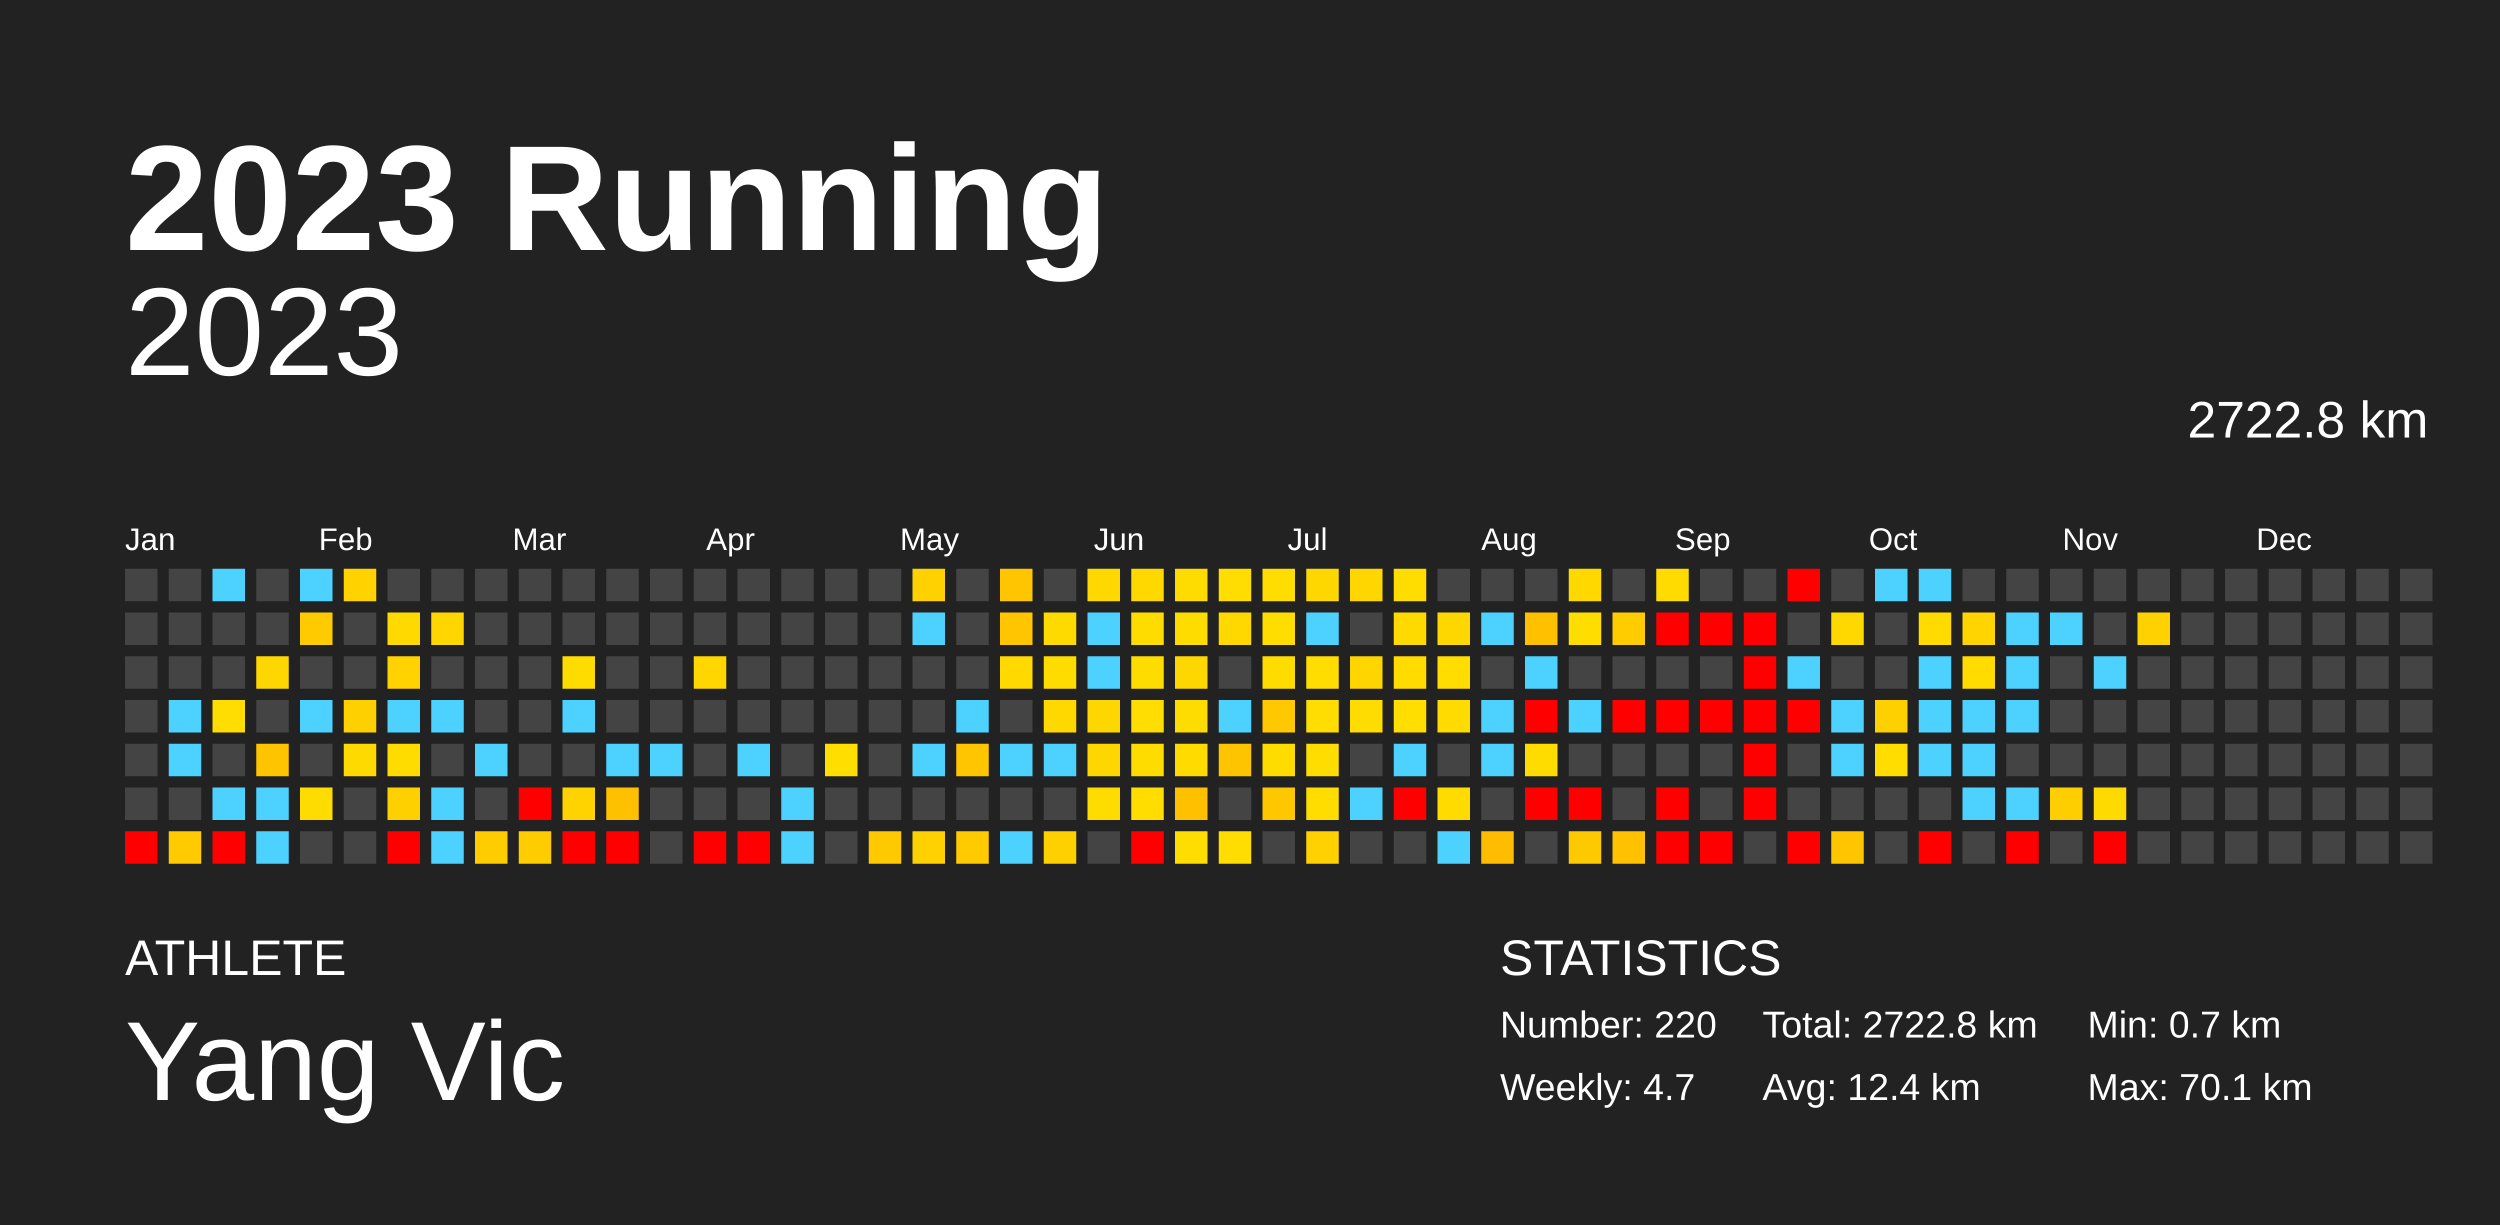
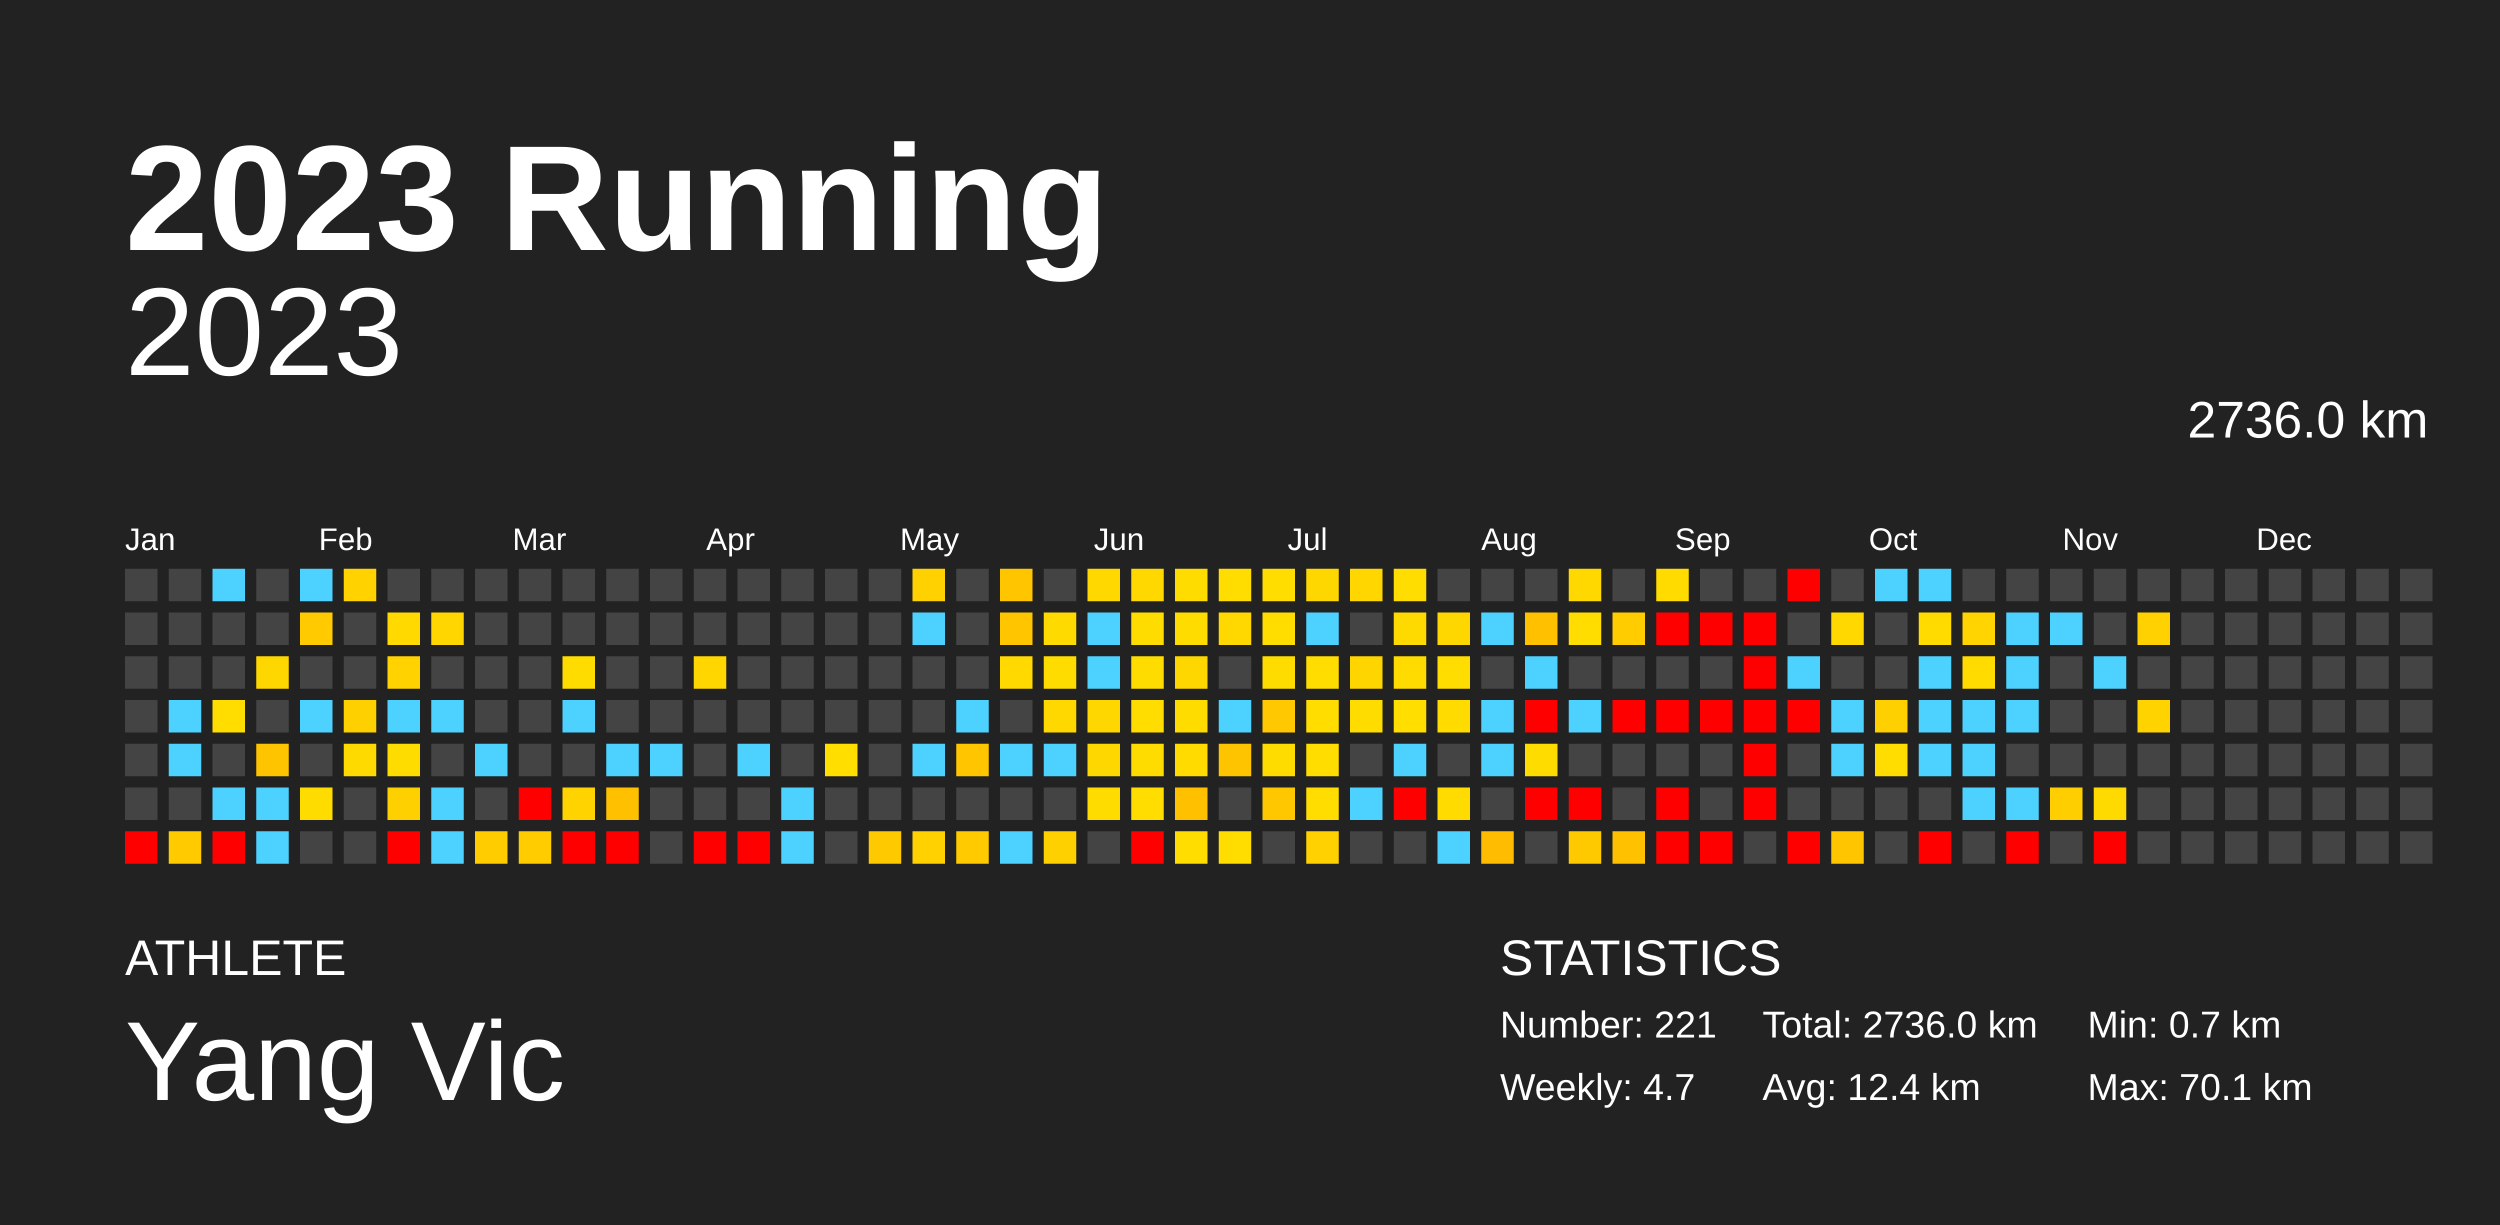
<svg xmlns="http://www.w3.org/2000/svg" baseProfile="full" height="98mm" version="1.1" viewBox="0,0,200,98" width="200mm">
  <defs />
  <rect fill="#222222" height="98" width="200" x="0" y="0" />
  <text fill="#FFFFFF" style="font-size:12px; font-family:Arial; font-weight:bold;" x="10" y="20">2023 Running</text>
  <text fill="#FFFFFF" style="font-size:4px; font-family:Arial" x="10" y="78">ATHLETE</text>
  <text fill="#FFFFFF" style="font-size:9px; font-family:Arial" x="10" y="88">Yang Vic</text>
  <text fill="#FFFFFF" style="font-size:4px; font-family:Arial" x="120" y="78">STATISTICS</text>
-   <text fill="#FFFFFF" style="font-size:3px; font-family:Arial" x="120" y="83">Number: 220</text>
+   <text fill="#FFFFFF" style="font-size:3px; font-family:Arial" x="120" y="83">Number: 221</text>
  <text fill="#FFFFFF" style="font-size:3px; font-family:Arial" x="120" y="88">Weekly: 4.7</text>
-   <text fill="#FFFFFF" style="font-size:3px; font-family:Arial" x="141" y="83">Total: 2722.8 km</text>
+   <text fill="#FFFFFF" style="font-size:3px; font-family:Arial" x="141" y="83">Total: 2736.0 km</text>
  <text fill="#FFFFFF" style="font-size:3px; font-family:Arial" x="141" y="88">Avg: 12.4 km</text>
  <text fill="#FFFFFF" style="font-size:3px; font-family:Arial" x="167" y="83">Min: 0.7 km</text>
  <text fill="#FFFFFF" style="font-size:3px; font-family:Arial" x="167" y="88">Max: 70.1 km</text>
  <text alignment-baseline="hanging" fill="#FFFFFF" style="font-size:10.0px; font-family:Arial;" x="10" y="30">2023</text>
-   <text alignment-baseline="hanging" fill="#FFFFFF" style="font-size:4.125px; font-family:Arial;" x="175" y="35">2722.8 km</text>
+   <text alignment-baseline="hanging" fill="#FFFFFF" style="font-size:4.125px; font-family:Arial;" x="175" y="35">2736.0 km</text>
  <text fill="#FFFFFF" style="font-size:2.5px; font-family:Arial" x="10.0" y="44">Jan</text>
  <text fill="#FFFFFF" style="font-size:2.5px; font-family:Arial" x="25.5" y="44">Feb</text>
  <text fill="#FFFFFF" style="font-size:2.5px; font-family:Arial" x="41.0" y="44">Mar</text>
  <text fill="#FFFFFF" style="font-size:2.5px; font-family:Arial" x="56.5" y="44">Apr</text>
  <text fill="#FFFFFF" style="font-size:2.5px; font-family:Arial" x="72.0" y="44">May</text>
  <text fill="#FFFFFF" style="font-size:2.5px; font-family:Arial" x="87.5" y="44">Jun</text>
  <text fill="#FFFFFF" style="font-size:2.5px; font-family:Arial" x="103.0" y="44">Jul</text>
  <text fill="#FFFFFF" style="font-size:2.5px; font-family:Arial" x="118.5" y="44">Aug</text>
  <text fill="#FFFFFF" style="font-size:2.5px; font-family:Arial" x="134.0" y="44">Sep</text>
  <text fill="#FFFFFF" style="font-size:2.5px; font-family:Arial" x="149.5" y="44">Oct</text>
  <text fill="#FFFFFF" style="font-size:2.5px; font-family:Arial" x="165.0" y="44">Nov</text>
  <text fill="#FFFFFF" style="font-size:2.5px; font-family:Arial" x="180.5" y="44">Dec</text>
  <rect fill="#444444" height="2.6" width="2.6" x="10.0" y="45.5" />
  <rect fill="#444444" height="2.6" width="2.6" x="10.0" y="49.0" />
  <rect fill="#444444" height="2.6" width="2.6" x="10.0" y="52.5" />
  <rect fill="#444444" height="2.6" width="2.6" x="10.0" y="56.0" />
  <rect fill="#444444" height="2.6" width="2.6" x="10.0" y="59.5" />
  <rect fill="#444444" height="2.6" width="2.6" x="10.0" y="63.0" />
  <rect fill="red" height="2.6" width="2.6" x="10.0" y="66.5" />
  <rect fill="#444444" height="2.6" width="2.6" x="13.5" y="45.5" />
  <rect fill="#444444" height="2.6" width="2.6" x="13.5" y="49.0" />
  <rect fill="#444444" height="2.6" width="2.6" x="13.5" y="52.5" />
  <rect fill="#4dd2ff" height="2.6" width="2.6" x="13.5" y="56.0" />
  <rect fill="#4dd2ff" height="2.6" width="2.6" x="13.5" y="59.5" />
  <rect fill="#444444" height="2.6" width="2.6" x="13.5" y="63.0" />
  <rect fill="#ffcb00" height="2.6" width="2.6" x="13.5" y="66.5" />
  <rect fill="#4dd2ff" height="2.6" width="2.6" x="17.0" y="45.5" />
  <rect fill="#444444" height="2.6" width="2.6" x="17.0" y="49.0" />
  <rect fill="#444444" height="2.6" width="2.6" x="17.0" y="52.5" />
  <rect fill="#ffdd00" height="2.6" width="2.6" x="17.0" y="56.0" />
  <rect fill="#444444" height="2.6" width="2.6" x="17.0" y="59.5" />
  <rect fill="#4dd2ff" height="2.6" width="2.6" x="17.0" y="63.0" />
  <rect fill="red" height="2.6" width="2.6" x="17.0" y="66.5" />
  <rect fill="#444444" height="2.6" width="2.6" x="20.5" y="45.5" />
  <rect fill="#444444" height="2.6" width="2.6" x="20.5" y="49.0" />
  <rect fill="#ffd700" height="2.6" width="2.6" x="20.5" y="52.5" />
  <rect fill="#444444" height="2.6" width="2.6" x="20.5" y="56.0" />
  <rect fill="#ffc400" height="2.6" width="2.6" x="20.5" y="59.5" />
  <rect fill="#4dd2ff" height="2.6" width="2.6" x="20.5" y="63.0" />
  <rect fill="#4dd2ff" height="2.6" width="2.6" x="20.5" y="66.5" />
  <rect fill="#4dd2ff" height="2.6" width="2.6" x="24.0" y="45.5" />
  <rect fill="#ffcb00" height="2.6" width="2.6" x="24.0" y="49.0" />
  <rect fill="#444444" height="2.6" width="2.6" x="24.0" y="52.5" />
  <rect fill="#4dd2ff" height="2.6" width="2.6" x="24.0" y="56.0" />
  <rect fill="#444444" height="2.6" width="2.6" x="24.0" y="59.5" />
  <rect fill="#ffdc00" height="2.6" width="2.6" x="24.0" y="63.0" />
  <rect fill="#444444" height="2.6" width="2.6" x="24.0" y="66.5" />
  <rect fill="#ffd200" height="2.6" width="2.6" x="27.5" y="45.5" />
  <rect fill="#444444" height="2.6" width="2.6" x="27.5" y="49.0" />
  <rect fill="#444444" height="2.6" width="2.6" x="27.5" y="52.5" />
  <rect fill="#ffd000" height="2.6" width="2.6" x="27.5" y="56.0" />
  <rect fill="#ffda00" height="2.6" width="2.6" x="27.5" y="59.5" />
  <rect fill="#444444" height="2.6" width="2.6" x="27.5" y="63.0" />
  <rect fill="#444444" height="2.6" width="2.6" x="27.5" y="66.5" />
  <rect fill="#444444" height="2.6" width="2.6" x="31.0" y="45.5" />
  <rect fill="#ffd900" height="2.6" width="2.6" x="31.0" y="49.0" />
  <rect fill="#ffd200" height="2.6" width="2.6" x="31.0" y="52.5" />
  <rect fill="#4dd2ff" height="2.6" width="2.6" x="31.0" y="56.0" />
  <rect fill="#ffdc00" height="2.6" width="2.6" x="31.0" y="59.5" />
  <rect fill="#ffd000" height="2.6" width="2.6" x="31.0" y="63.0" />
  <rect fill="red" height="2.6" width="2.6" x="31.0" y="66.5" />
  <rect fill="#444444" height="2.6" width="2.6" x="34.5" y="45.5" />
  <rect fill="#ffd600" height="2.6" width="2.6" x="34.5" y="49.0" />
  <rect fill="#444444" height="2.6" width="2.6" x="34.5" y="52.5" />
  <rect fill="#4dd2ff" height="2.6" width="2.6" x="34.5" y="56.0" />
  <rect fill="#444444" height="2.6" width="2.6" x="34.5" y="59.5" />
  <rect fill="#4dd2ff" height="2.6" width="2.6" x="34.5" y="63.0" />
  <rect fill="#4dd2ff" height="2.6" width="2.6" x="34.5" y="66.5" />
  <rect fill="#444444" height="2.6" width="2.6" x="38.0" y="45.5" />
  <rect fill="#444444" height="2.6" width="2.6" x="38.0" y="49.0" />
  <rect fill="#444444" height="2.6" width="2.6" x="38.0" y="52.5" />
  <rect fill="#444444" height="2.6" width="2.6" x="38.0" y="56.0" />
  <rect fill="#4dd2ff" height="2.6" width="2.6" x="38.0" y="59.5" />
  <rect fill="#444444" height="2.6" width="2.6" x="38.0" y="63.0" />
  <rect fill="#ffcc00" height="2.6" width="2.6" x="38.0" y="66.5" />
  <rect fill="#444444" height="2.6" width="2.6" x="41.5" y="45.5" />
  <rect fill="#444444" height="2.6" width="2.6" x="41.5" y="49.0" />
  <rect fill="#444444" height="2.6" width="2.6" x="41.5" y="52.5" />
  <rect fill="#444444" height="2.6" width="2.6" x="41.5" y="56.0" />
  <rect fill="#444444" height="2.6" width="2.6" x="41.5" y="59.5" />
  <rect fill="red" height="2.6" width="2.6" x="41.5" y="63.0" />
  <rect fill="#ffcc00" height="2.6" width="2.6" x="41.5" y="66.5" />
  <rect fill="#444444" height="2.6" width="2.6" x="45.0" y="45.5" />
  <rect fill="#444444" height="2.6" width="2.6" x="45.0" y="49.0" />
  <rect fill="#ffdc00" height="2.6" width="2.6" x="45.0" y="52.5" />
  <rect fill="#4dd2ff" height="2.6" width="2.6" x="45.0" y="56.0" />
  <rect fill="#444444" height="2.6" width="2.6" x="45.0" y="59.5" />
  <rect fill="#ffd300" height="2.6" width="2.6" x="45.0" y="63.0" />
  <rect fill="red" height="2.6" width="2.6" x="45.0" y="66.5" />
  <rect fill="#444444" height="2.6" width="2.6" x="48.5" y="45.5" />
  <rect fill="#444444" height="2.6" width="2.6" x="48.5" y="49.0" />
  <rect fill="#444444" height="2.6" width="2.6" x="48.5" y="52.5" />
  <rect fill="#444444" height="2.6" width="2.6" x="48.5" y="56.0" />
  <rect fill="#4dd2ff" height="2.6" width="2.6" x="48.5" y="59.5" />
  <rect fill="#ffc000" height="2.6" width="2.6" x="48.5" y="63.0" />
  <rect fill="red" height="2.6" width="2.6" x="48.5" y="66.5" />
  <rect fill="#444444" height="2.6" width="2.6" x="52.0" y="45.5" />
  <rect fill="#444444" height="2.6" width="2.6" x="52.0" y="49.0" />
  <rect fill="#444444" height="2.6" width="2.6" x="52.0" y="52.5" />
  <rect fill="#444444" height="2.6" width="2.6" x="52.0" y="56.0" />
  <rect fill="#4dd2ff" height="2.6" width="2.6" x="52.0" y="59.5" />
  <rect fill="#444444" height="2.6" width="2.6" x="52.0" y="63.0" />
  <rect fill="#444444" height="2.6" width="2.6" x="52.0" y="66.5" />
  <rect fill="#444444" height="2.6" width="2.6" x="55.5" y="45.5" />
  <rect fill="#444444" height="2.6" width="2.6" x="55.5" y="49.0" />
  <rect fill="#ffd600" height="2.6" width="2.6" x="55.5" y="52.5" />
  <rect fill="#444444" height="2.6" width="2.6" x="55.5" y="56.0" />
  <rect fill="#444444" height="2.6" width="2.6" x="55.5" y="59.5" />
  <rect fill="#444444" height="2.6" width="2.6" x="55.5" y="63.0" />
  <rect fill="red" height="2.6" width="2.6" x="55.5" y="66.5" />
  <rect fill="#444444" height="2.6" width="2.6" x="59.0" y="45.5" />
  <rect fill="#444444" height="2.6" width="2.6" x="59.0" y="49.0" />
  <rect fill="#444444" height="2.6" width="2.6" x="59.0" y="52.5" />
  <rect fill="#444444" height="2.6" width="2.6" x="59.0" y="56.0" />
  <rect fill="#4dd2ff" height="2.6" width="2.6" x="59.0" y="59.5" />
  <rect fill="#444444" height="2.6" width="2.6" x="59.0" y="63.0" />
  <rect fill="red" height="2.6" width="2.6" x="59.0" y="66.5" />
  <rect fill="#444444" height="2.6" width="2.6" x="62.5" y="45.5" />
  <rect fill="#444444" height="2.6" width="2.6" x="62.5" y="49.0" />
  <rect fill="#444444" height="2.6" width="2.6" x="62.5" y="52.5" />
  <rect fill="#444444" height="2.6" width="2.6" x="62.5" y="56.0" />
  <rect fill="#444444" height="2.6" width="2.6" x="62.5" y="59.5" />
  <rect fill="#4dd2ff" height="2.6" width="2.6" x="62.5" y="63.0" />
  <rect fill="#4dd2ff" height="2.6" width="2.6" x="62.5" y="66.5" />
  <rect fill="#444444" height="2.6" width="2.6" x="66.0" y="45.5" />
  <rect fill="#444444" height="2.6" width="2.6" x="66.0" y="49.0" />
  <rect fill="#444444" height="2.6" width="2.6" x="66.0" y="52.5" />
  <rect fill="#444444" height="2.6" width="2.6" x="66.0" y="56.0" />
  <rect fill="#ffde00" height="2.6" width="2.6" x="66.0" y="59.5" />
  <rect fill="#444444" height="2.6" width="2.6" x="66.0" y="63.0" />
  <rect fill="#444444" height="2.6" width="2.6" x="66.0" y="66.5" />
  <rect fill="#444444" height="2.6" width="2.6" x="69.5" y="45.5" />
  <rect fill="#444444" height="2.6" width="2.6" x="69.5" y="49.0" />
  <rect fill="#444444" height="2.6" width="2.6" x="69.5" y="52.5" />
  <rect fill="#444444" height="2.6" width="2.6" x="69.5" y="56.0" />
  <rect fill="#444444" height="2.6" width="2.6" x="69.5" y="59.5" />
  <rect fill="#444444" height="2.6" width="2.6" x="69.5" y="63.0" />
  <rect fill="#ffc900" height="2.6" width="2.6" x="69.5" y="66.5" />
  <rect fill="#ffd100" height="2.6" width="2.6" x="73.0" y="45.5" />
  <rect fill="#4dd2ff" height="2.6" width="2.6" x="73.0" y="49.0" />
  <rect fill="#444444" height="2.6" width="2.6" x="73.0" y="52.5" />
  <rect fill="#444444" height="2.6" width="2.6" x="73.0" y="56.0" />
  <rect fill="#4dd2ff" height="2.6" width="2.6" x="73.0" y="59.5" />
  <rect fill="#444444" height="2.6" width="2.6" x="73.0" y="63.0" />
  <rect fill="#ffd100" height="2.6" width="2.6" x="73.0" y="66.5" />
  <rect fill="#444444" height="2.6" width="2.6" x="76.5" y="45.5" />
  <rect fill="#444444" height="2.6" width="2.6" x="76.5" y="49.0" />
  <rect fill="#444444" height="2.6" width="2.6" x="76.5" y="52.5" />
  <rect fill="#4dd2ff" height="2.6" width="2.6" x="76.5" y="56.0" />
  <rect fill="#ffc600" height="2.6" width="2.6" x="76.5" y="59.5" />
  <rect fill="#444444" height="2.6" width="2.6" x="76.5" y="63.0" />
  <rect fill="#ffcb00" height="2.6" width="2.6" x="76.5" y="66.5" />
  <rect fill="#ffc600" height="2.6" width="2.6" x="80.0" y="45.5" />
  <rect fill="#ffc600" height="2.6" width="2.6" x="80.0" y="49.0" />
  <rect fill="#ffd900" height="2.6" width="2.6" x="80.0" y="52.5" />
  <rect fill="#444444" height="2.6" width="2.6" x="80.0" y="56.0" />
  <rect fill="#4dd2ff" height="2.6" width="2.6" x="80.0" y="59.5" />
  <rect fill="#444444" height="2.6" width="2.6" x="80.0" y="63.0" />
  <rect fill="#4dd2ff" height="2.6" width="2.6" x="80.0" y="66.5" />
  <rect fill="#444444" height="2.6" width="2.6" x="83.5" y="45.5" />
  <rect fill="#ffda00" height="2.6" width="2.6" x="83.5" y="49.0" />
  <rect fill="#ffdc00" height="2.6" width="2.6" x="83.5" y="52.5" />
  <rect fill="#ffd800" height="2.6" width="2.6" x="83.5" y="56.0" />
  <rect fill="#4dd2ff" height="2.6" width="2.6" x="83.5" y="59.5" />
  <rect fill="#444444" height="2.6" width="2.6" x="83.5" y="63.0" />
  <rect fill="#ffd000" height="2.6" width="2.6" x="83.5" y="66.5" />
  <rect fill="#ffd800" height="2.6" width="2.6" x="87.0" y="45.5" />
  <rect fill="#4dd2ff" height="2.6" width="2.6" x="87.0" y="49.0" />
  <rect fill="#4dd2ff" height="2.6" width="2.6" x="87.0" y="52.5" />
  <rect fill="#ffd700" height="2.6" width="2.6" x="87.0" y="56.0" />
  <rect fill="#ffd700" height="2.6" width="2.6" x="87.0" y="59.5" />
  <rect fill="#ffdc00" height="2.6" width="2.6" x="87.0" y="63.0" />
  <rect fill="#444444" height="2.6" width="2.6" x="87.0" y="66.5" />
  <rect fill="#ffd800" height="2.6" width="2.6" x="90.5" y="45.5" />
  <rect fill="#ffdc00" height="2.6" width="2.6" x="90.5" y="49.0" />
  <rect fill="#ffdc00" height="2.6" width="2.6" x="90.5" y="52.5" />
  <rect fill="#ffdd00" height="2.6" width="2.6" x="90.5" y="56.0" />
  <rect fill="#ffdc00" height="2.6" width="2.6" x="90.5" y="59.5" />
  <rect fill="#ffdd00" height="2.6" width="2.6" x="90.5" y="63.0" />
  <rect fill="red" height="2.6" width="2.6" x="90.5" y="66.5" />
  <rect fill="#ffdc00" height="2.6" width="2.6" x="94.0" y="45.5" />
  <rect fill="#ffdc00" height="2.6" width="2.6" x="94.0" y="49.0" />
  <rect fill="#ffd700" height="2.6" width="2.6" x="94.0" y="52.5" />
  <rect fill="#ffdc00" height="2.6" width="2.6" x="94.0" y="56.0" />
  <rect fill="#ffdb00" height="2.6" width="2.6" x="94.0" y="59.5" />
  <rect fill="#ffc000" height="2.6" width="2.6" x="94.0" y="63.0" />
  <rect fill="#ffdd00" height="2.6" width="2.6" x="94.0" y="66.5" />
  <rect fill="#ffdd00" height="2.6" width="2.6" x="97.5" y="45.5" />
  <rect fill="#ffd800" height="2.6" width="2.6" x="97.5" y="49.0" />
  <rect fill="#444444" height="2.6" width="2.6" x="97.5" y="52.5" />
  <rect fill="#4dd2ff" height="2.6" width="2.6" x="97.5" y="56.0" />
  <rect fill="#ffc400" height="2.6" width="2.6" x="97.5" y="59.5" />
  <rect fill="#444444" height="2.6" width="2.6" x="97.5" y="63.0" />
  <rect fill="#ffdd00" height="2.6" width="2.6" x="97.5" y="66.5" />
  <rect fill="#ffdd00" height="2.6" width="2.6" x="101.0" y="45.5" />
  <rect fill="#ffdd00" height="2.6" width="2.6" x="101.0" y="49.0" />
  <rect fill="#ffdc00" height="2.6" width="2.6" x="101.0" y="52.5" />
  <rect fill="#ffc800" height="2.6" width="2.6" x="101.0" y="56.0" />
  <rect fill="#ffdc00" height="2.6" width="2.6" x="101.0" y="59.5" />
  <rect fill="#ffc700" height="2.6" width="2.6" x="101.0" y="63.0" />
  <rect fill="#444444" height="2.6" width="2.6" x="101.0" y="66.5" />
  <rect fill="#ffd700" height="2.6" width="2.6" x="104.5" y="45.5" />
  <rect fill="#4dd2ff" height="2.6" width="2.6" x="104.5" y="49.0" />
  <rect fill="#ffdd00" height="2.6" width="2.6" x="104.5" y="52.5" />
  <rect fill="#ffdd00" height="2.6" width="2.6" x="104.5" y="56.0" />
  <rect fill="#ffdd00" height="2.6" width="2.6" x="104.5" y="59.5" />
  <rect fill="#ffdd00" height="2.6" width="2.6" x="104.5" y="63.0" />
  <rect fill="#ffd100" height="2.6" width="2.6" x="104.5" y="66.5" />
  <rect fill="#ffd600" height="2.6" width="2.6" x="108.0" y="45.5" />
  <rect fill="#444444" height="2.6" width="2.6" x="108.0" y="49.0" />
  <rect fill="#ffd500" height="2.6" width="2.6" x="108.0" y="52.5" />
  <rect fill="#ffdc00" height="2.6" width="2.6" x="108.0" y="56.0" />
  <rect fill="#444444" height="2.6" width="2.6" x="108.0" y="59.5" />
  <rect fill="#4dd2ff" height="2.6" width="2.6" x="108.0" y="63.0" />
  <rect fill="#444444" height="2.6" width="2.6" x="108.0" y="66.5" />
  <rect fill="#ffdd00" height="2.6" width="2.6" x="111.5" y="45.5" />
  <rect fill="#ffda00" height="2.6" width="2.6" x="111.5" y="49.0" />
  <rect fill="#ffdb00" height="2.6" width="2.6" x="111.5" y="52.5" />
  <rect fill="#ffde00" height="2.6" width="2.6" x="111.5" y="56.0" />
  <rect fill="#4dd2ff" height="2.6" width="2.6" x="111.5" y="59.5" />
  <rect fill="red" height="2.6" width="2.6" x="111.5" y="63.0" />
  <rect fill="#444444" height="2.6" width="2.6" x="111.5" y="66.5" />
  <rect fill="#444444" height="2.6" width="2.6" x="115.0" y="45.5" />
  <rect fill="#ffd700" height="2.6" width="2.6" x="115.0" y="49.0" />
  <rect fill="#ffdd00" height="2.6" width="2.6" x="115.0" y="52.5" />
  <rect fill="#ffdb00" height="2.6" width="2.6" x="115.0" y="56.0" />
  <rect fill="#444444" height="2.6" width="2.6" x="115.0" y="59.5" />
  <rect fill="#ffdb00" height="2.6" width="2.6" x="115.0" y="63.0" />
  <rect fill="#4dd2ff" height="2.6" width="2.6" x="115.0" y="66.5" />
  <rect fill="#444444" height="2.6" width="2.6" x="118.5" y="45.5" />
  <rect fill="#4dd2ff" height="2.6" width="2.6" x="118.5" y="49.0" />
  <rect fill="#444444" height="2.6" width="2.6" x="118.5" y="52.5" />
  <rect fill="#4dd2ff" height="2.6" width="2.6" x="118.5" y="56.0" />
  <rect fill="#4dd2ff" height="2.6" width="2.6" x="118.5" y="59.5" />
  <rect fill="#444444" height="2.6" width="2.6" x="118.5" y="63.0" />
  <rect fill="#ffbc00" height="2.6" width="2.6" x="118.5" y="66.5" />
  <rect fill="#444444" height="2.6" width="2.6" x="122.0" y="45.5" />
  <rect fill="#ffc000" height="2.6" width="2.6" x="122.0" y="49.0" />
  <rect fill="#4dd2ff" height="2.6" width="2.6" x="122.0" y="52.5" />
  <rect fill="red" height="2.6" width="2.6" x="122.0" y="56.0" />
  <rect fill="#ffdc00" height="2.6" width="2.6" x="122.0" y="59.5" />
  <rect fill="red" height="2.6" width="2.6" x="122.0" y="63.0" />
  <rect fill="#444444" height="2.6" width="2.6" x="122.0" y="66.5" />
  <rect fill="#ffd800" height="2.6" width="2.6" x="125.5" y="45.5" />
  <rect fill="#ffdd00" height="2.6" width="2.6" x="125.5" y="49.0" />
  <rect fill="#444444" height="2.6" width="2.6" x="125.5" y="52.5" />
  <rect fill="#4dd2ff" height="2.6" width="2.6" x="125.5" y="56.0" />
  <rect fill="#444444" height="2.6" width="2.6" x="125.5" y="59.5" />
  <rect fill="red" height="2.6" width="2.6" x="125.5" y="63.0" />
  <rect fill="#ffc900" height="2.6" width="2.6" x="125.5" y="66.5" />
  <rect fill="#444444" height="2.6" width="2.6" x="129.0" y="45.5" />
  <rect fill="#ffcc00" height="2.6" width="2.6" x="129.0" y="49.0" />
  <rect fill="#444444" height="2.6" width="2.6" x="129.0" y="52.5" />
  <rect fill="red" height="2.6" width="2.6" x="129.0" y="56.0" />
  <rect fill="#444444" height="2.6" width="2.6" x="129.0" y="59.5" />
  <rect fill="#444444" height="2.6" width="2.6" x="129.0" y="63.0" />
  <rect fill="#ffc100" height="2.6" width="2.6" x="129.0" y="66.5" />
  <rect fill="#ffdb00" height="2.6" width="2.6" x="132.5" y="45.5" />
  <rect fill="red" height="2.6" width="2.6" x="132.5" y="49.0" />
  <rect fill="#444444" height="2.6" width="2.6" x="132.5" y="52.5" />
  <rect fill="red" height="2.6" width="2.6" x="132.5" y="56.0" />
  <rect fill="#444444" height="2.6" width="2.6" x="132.5" y="59.5" />
  <rect fill="red" height="2.6" width="2.6" x="132.5" y="63.0" />
  <rect fill="red" height="2.6" width="2.6" x="132.5" y="66.5" />
  <rect fill="#444444" height="2.6" width="2.6" x="136.0" y="45.5" />
  <rect fill="red" height="2.6" width="2.6" x="136.0" y="49.0" />
  <rect fill="#444444" height="2.6" width="2.6" x="136.0" y="52.5" />
  <rect fill="red" height="2.6" width="2.6" x="136.0" y="56.0" />
  <rect fill="#444444" height="2.6" width="2.6" x="136.0" y="59.5" />
  <rect fill="#444444" height="2.6" width="2.6" x="136.0" y="63.0" />
  <rect fill="red" height="2.6" width="2.6" x="136.0" y="66.5" />
  <rect fill="#444444" height="2.6" width="2.6" x="139.5" y="45.5" />
  <rect fill="red" height="2.6" width="2.6" x="139.5" y="49.0" />
  <rect fill="red" height="2.6" width="2.6" x="139.5" y="52.5" />
  <rect fill="red" height="2.6" width="2.6" x="139.5" y="56.0" />
  <rect fill="red" height="2.6" width="2.6" x="139.5" y="59.5" />
  <rect fill="red" height="2.6" width="2.6" x="139.5" y="63.0" />
  <rect fill="#444444" height="2.6" width="2.6" x="139.5" y="66.5" />
  <rect fill="red" height="2.6" width="2.6" x="143.0" y="45.5" />
  <rect fill="#444444" height="2.6" width="2.6" x="143.0" y="49.0" />
  <rect fill="#4dd2ff" height="2.6" width="2.6" x="143.0" y="52.5" />
  <rect fill="red" height="2.6" width="2.6" x="143.0" y="56.0" />
  <rect fill="#444444" height="2.6" width="2.6" x="143.0" y="59.5" />
  <rect fill="#444444" height="2.6" width="2.6" x="143.0" y="63.0" />
  <rect fill="red" height="2.6" width="2.6" x="143.0" y="66.5" />
  <rect fill="#444444" height="2.6" width="2.6" x="146.5" y="45.5" />
  <rect fill="#ffd800" height="2.6" width="2.6" x="146.5" y="49.0" />
  <rect fill="#444444" height="2.6" width="2.6" x="146.5" y="52.5" />
  <rect fill="#4dd2ff" height="2.6" width="2.6" x="146.5" y="56.0" />
  <rect fill="#4dd2ff" height="2.6" width="2.6" x="146.5" y="59.5" />
  <rect fill="#444444" height="2.6" width="2.6" x="146.5" y="63.0" />
  <rect fill="#ffc600" height="2.6" width="2.6" x="146.5" y="66.5" />
  <rect fill="#4dd2ff" height="2.6" width="2.6" x="150.0" y="45.5" />
  <rect fill="#444444" height="2.6" width="2.6" x="150.0" y="49.0" />
  <rect fill="#444444" height="2.6" width="2.6" x="150.0" y="52.5" />
  <rect fill="#ffd000" height="2.6" width="2.6" x="150.0" y="56.0" />
  <rect fill="#ffdd00" height="2.6" width="2.6" x="150.0" y="59.5" />
  <rect fill="#444444" height="2.6" width="2.6" x="150.0" y="63.0" />
  <rect fill="#444444" height="2.6" width="2.6" x="150.0" y="66.5" />
  <rect fill="#4dd2ff" height="2.6" width="2.6" x="153.5" y="45.5" />
  <rect fill="#ffdb00" height="2.6" width="2.6" x="153.5" y="49.0" />
  <rect fill="#4dd2ff" height="2.6" width="2.6" x="153.5" y="52.5" />
  <rect fill="#4dd2ff" height="2.6" width="2.6" x="153.5" y="56.0" />
  <rect fill="#4dd2ff" height="2.6" width="2.6" x="153.5" y="59.5" />
  <rect fill="#444444" height="2.6" width="2.6" x="153.5" y="63.0" />
  <rect fill="red" height="2.6" width="2.6" x="153.5" y="66.5" />
  <rect fill="#444444" height="2.6" width="2.6" x="157.0" y="45.5" />
  <rect fill="#ffd400" height="2.6" width="2.6" x="157.0" y="49.0" />
  <rect fill="#ffdb00" height="2.6" width="2.6" x="157.0" y="52.5" />
  <rect fill="#4dd2ff" height="2.6" width="2.6" x="157.0" y="56.0" />
  <rect fill="#4dd2ff" height="2.6" width="2.6" x="157.0" y="59.5" />
  <rect fill="#4dd2ff" height="2.6" width="2.6" x="157.0" y="63.0" />
  <rect fill="#444444" height="2.6" width="2.6" x="157.0" y="66.5" />
  <rect fill="#444444" height="2.6" width="2.6" x="160.5" y="45.5" />
  <rect fill="#4dd2ff" height="2.6" width="2.6" x="160.5" y="49.0" />
  <rect fill="#4dd2ff" height="2.6" width="2.6" x="160.5" y="52.5" />
  <rect fill="#4dd2ff" height="2.6" width="2.6" x="160.5" y="56.0" />
  <rect fill="#444444" height="2.6" width="2.6" x="160.5" y="59.5" />
  <rect fill="#4dd2ff" height="2.6" width="2.6" x="160.5" y="63.0" />
  <rect fill="red" height="2.6" width="2.6" x="160.5" y="66.5" />
  <rect fill="#444444" height="2.6" width="2.6" x="164.0" y="45.5" />
  <rect fill="#4dd2ff" height="2.6" width="2.6" x="164.0" y="49.0" />
  <rect fill="#444444" height="2.6" width="2.6" x="164.0" y="52.5" />
  <rect fill="#444444" height="2.6" width="2.6" x="164.0" y="56.0" />
  <rect fill="#444444" height="2.6" width="2.6" x="164.0" y="59.5" />
  <rect fill="#ffce00" height="2.6" width="2.6" x="164.0" y="63.0" />
  <rect fill="#444444" height="2.6" width="2.6" x="164.0" y="66.5" />
  <rect fill="#444444" height="2.6" width="2.6" x="167.5" y="45.5" />
  <rect fill="#444444" height="2.6" width="2.6" x="167.5" y="49.0" />
  <rect fill="#4dd2ff" height="2.6" width="2.6" x="167.5" y="52.5" />
  <rect fill="#444444" height="2.6" width="2.6" x="167.5" y="56.0" />
  <rect fill="#444444" height="2.6" width="2.6" x="167.5" y="59.5" />
  <rect fill="#ffda00" height="2.6" width="2.6" x="167.5" y="63.0" />
  <rect fill="red" height="2.6" width="2.6" x="167.5" y="66.5" />
  <rect fill="#444444" height="2.6" width="2.6" x="171.0" y="45.5" />
  <rect fill="#ffd100" height="2.6" width="2.6" x="171.0" y="49.0" />
  <rect fill="#444444" height="2.6" width="2.6" x="171.0" y="52.5" />
-   <rect fill="#444444" height="2.6" width="2.6" x="171.0" y="56.0" />
+   <rect fill="#ffd300" height="2.6" width="2.6" x="171.0" y="56.0" />
  <rect fill="#444444" height="2.6" width="2.6" x="171.0" y="59.5" />
  <rect fill="#444444" height="2.6" width="2.6" x="171.0" y="63.0" />
  <rect fill="#444444" height="2.6" width="2.6" x="171.0" y="66.5" />
  <rect fill="#444444" height="2.6" width="2.6" x="174.5" y="45.5" />
  <rect fill="#444444" height="2.6" width="2.6" x="174.5" y="49.0" />
  <rect fill="#444444" height="2.6" width="2.6" x="174.5" y="52.5" />
  <rect fill="#444444" height="2.6" width="2.6" x="174.5" y="56.0" />
  <rect fill="#444444" height="2.6" width="2.6" x="174.5" y="59.5" />
  <rect fill="#444444" height="2.6" width="2.6" x="174.5" y="63.0" />
  <rect fill="#444444" height="2.6" width="2.6" x="174.5" y="66.5" />
  <rect fill="#444444" height="2.6" width="2.6" x="178.0" y="45.5" />
  <rect fill="#444444" height="2.6" width="2.6" x="178.0" y="49.0" />
  <rect fill="#444444" height="2.6" width="2.6" x="178.0" y="52.5" />
  <rect fill="#444444" height="2.6" width="2.6" x="178.0" y="56.0" />
  <rect fill="#444444" height="2.6" width="2.6" x="178.0" y="59.5" />
  <rect fill="#444444" height="2.6" width="2.6" x="178.0" y="63.0" />
  <rect fill="#444444" height="2.6" width="2.6" x="178.0" y="66.5" />
  <rect fill="#444444" height="2.6" width="2.6" x="181.5" y="45.5" />
  <rect fill="#444444" height="2.6" width="2.6" x="181.5" y="49.0" />
  <rect fill="#444444" height="2.6" width="2.6" x="181.5" y="52.5" />
  <rect fill="#444444" height="2.6" width="2.6" x="181.5" y="56.0" />
  <rect fill="#444444" height="2.6" width="2.6" x="181.5" y="59.5" />
  <rect fill="#444444" height="2.6" width="2.6" x="181.5" y="63.0" />
  <rect fill="#444444" height="2.6" width="2.6" x="181.5" y="66.5" />
  <rect fill="#444444" height="2.6" width="2.6" x="185.0" y="45.5" />
  <rect fill="#444444" height="2.6" width="2.6" x="185.0" y="49.0" />
  <rect fill="#444444" height="2.6" width="2.6" x="185.0" y="52.5" />
  <rect fill="#444444" height="2.6" width="2.6" x="185.0" y="56.0" />
  <rect fill="#444444" height="2.6" width="2.6" x="185.0" y="59.5" />
  <rect fill="#444444" height="2.6" width="2.6" x="185.0" y="63.0" />
  <rect fill="#444444" height="2.6" width="2.6" x="185.0" y="66.5" />
  <rect fill="#444444" height="2.6" width="2.6" x="188.5" y="45.5" />
  <rect fill="#444444" height="2.6" width="2.6" x="188.5" y="49.0" />
  <rect fill="#444444" height="2.6" width="2.6" x="188.5" y="52.5" />
  <rect fill="#444444" height="2.6" width="2.6" x="188.5" y="56.0" />
  <rect fill="#444444" height="2.6" width="2.6" x="188.5" y="59.5" />
  <rect fill="#444444" height="2.6" width="2.6" x="188.5" y="63.0" />
  <rect fill="#444444" height="2.6" width="2.6" x="188.5" y="66.5" />
  <rect fill="#444444" height="2.6" width="2.6" x="192.0" y="45.5" />
  <rect fill="#444444" height="2.6" width="2.6" x="192.0" y="49.0" />
  <rect fill="#444444" height="2.6" width="2.6" x="192.0" y="52.5" />
  <rect fill="#444444" height="2.6" width="2.6" x="192.0" y="56.0" />
  <rect fill="#444444" height="2.6" width="2.6" x="192.0" y="59.5" />
  <rect fill="#444444" height="2.6" width="2.6" x="192.0" y="63.0" />
  <rect fill="#444444" height="2.6" width="2.6" x="192.0" y="66.5" />
</svg>
